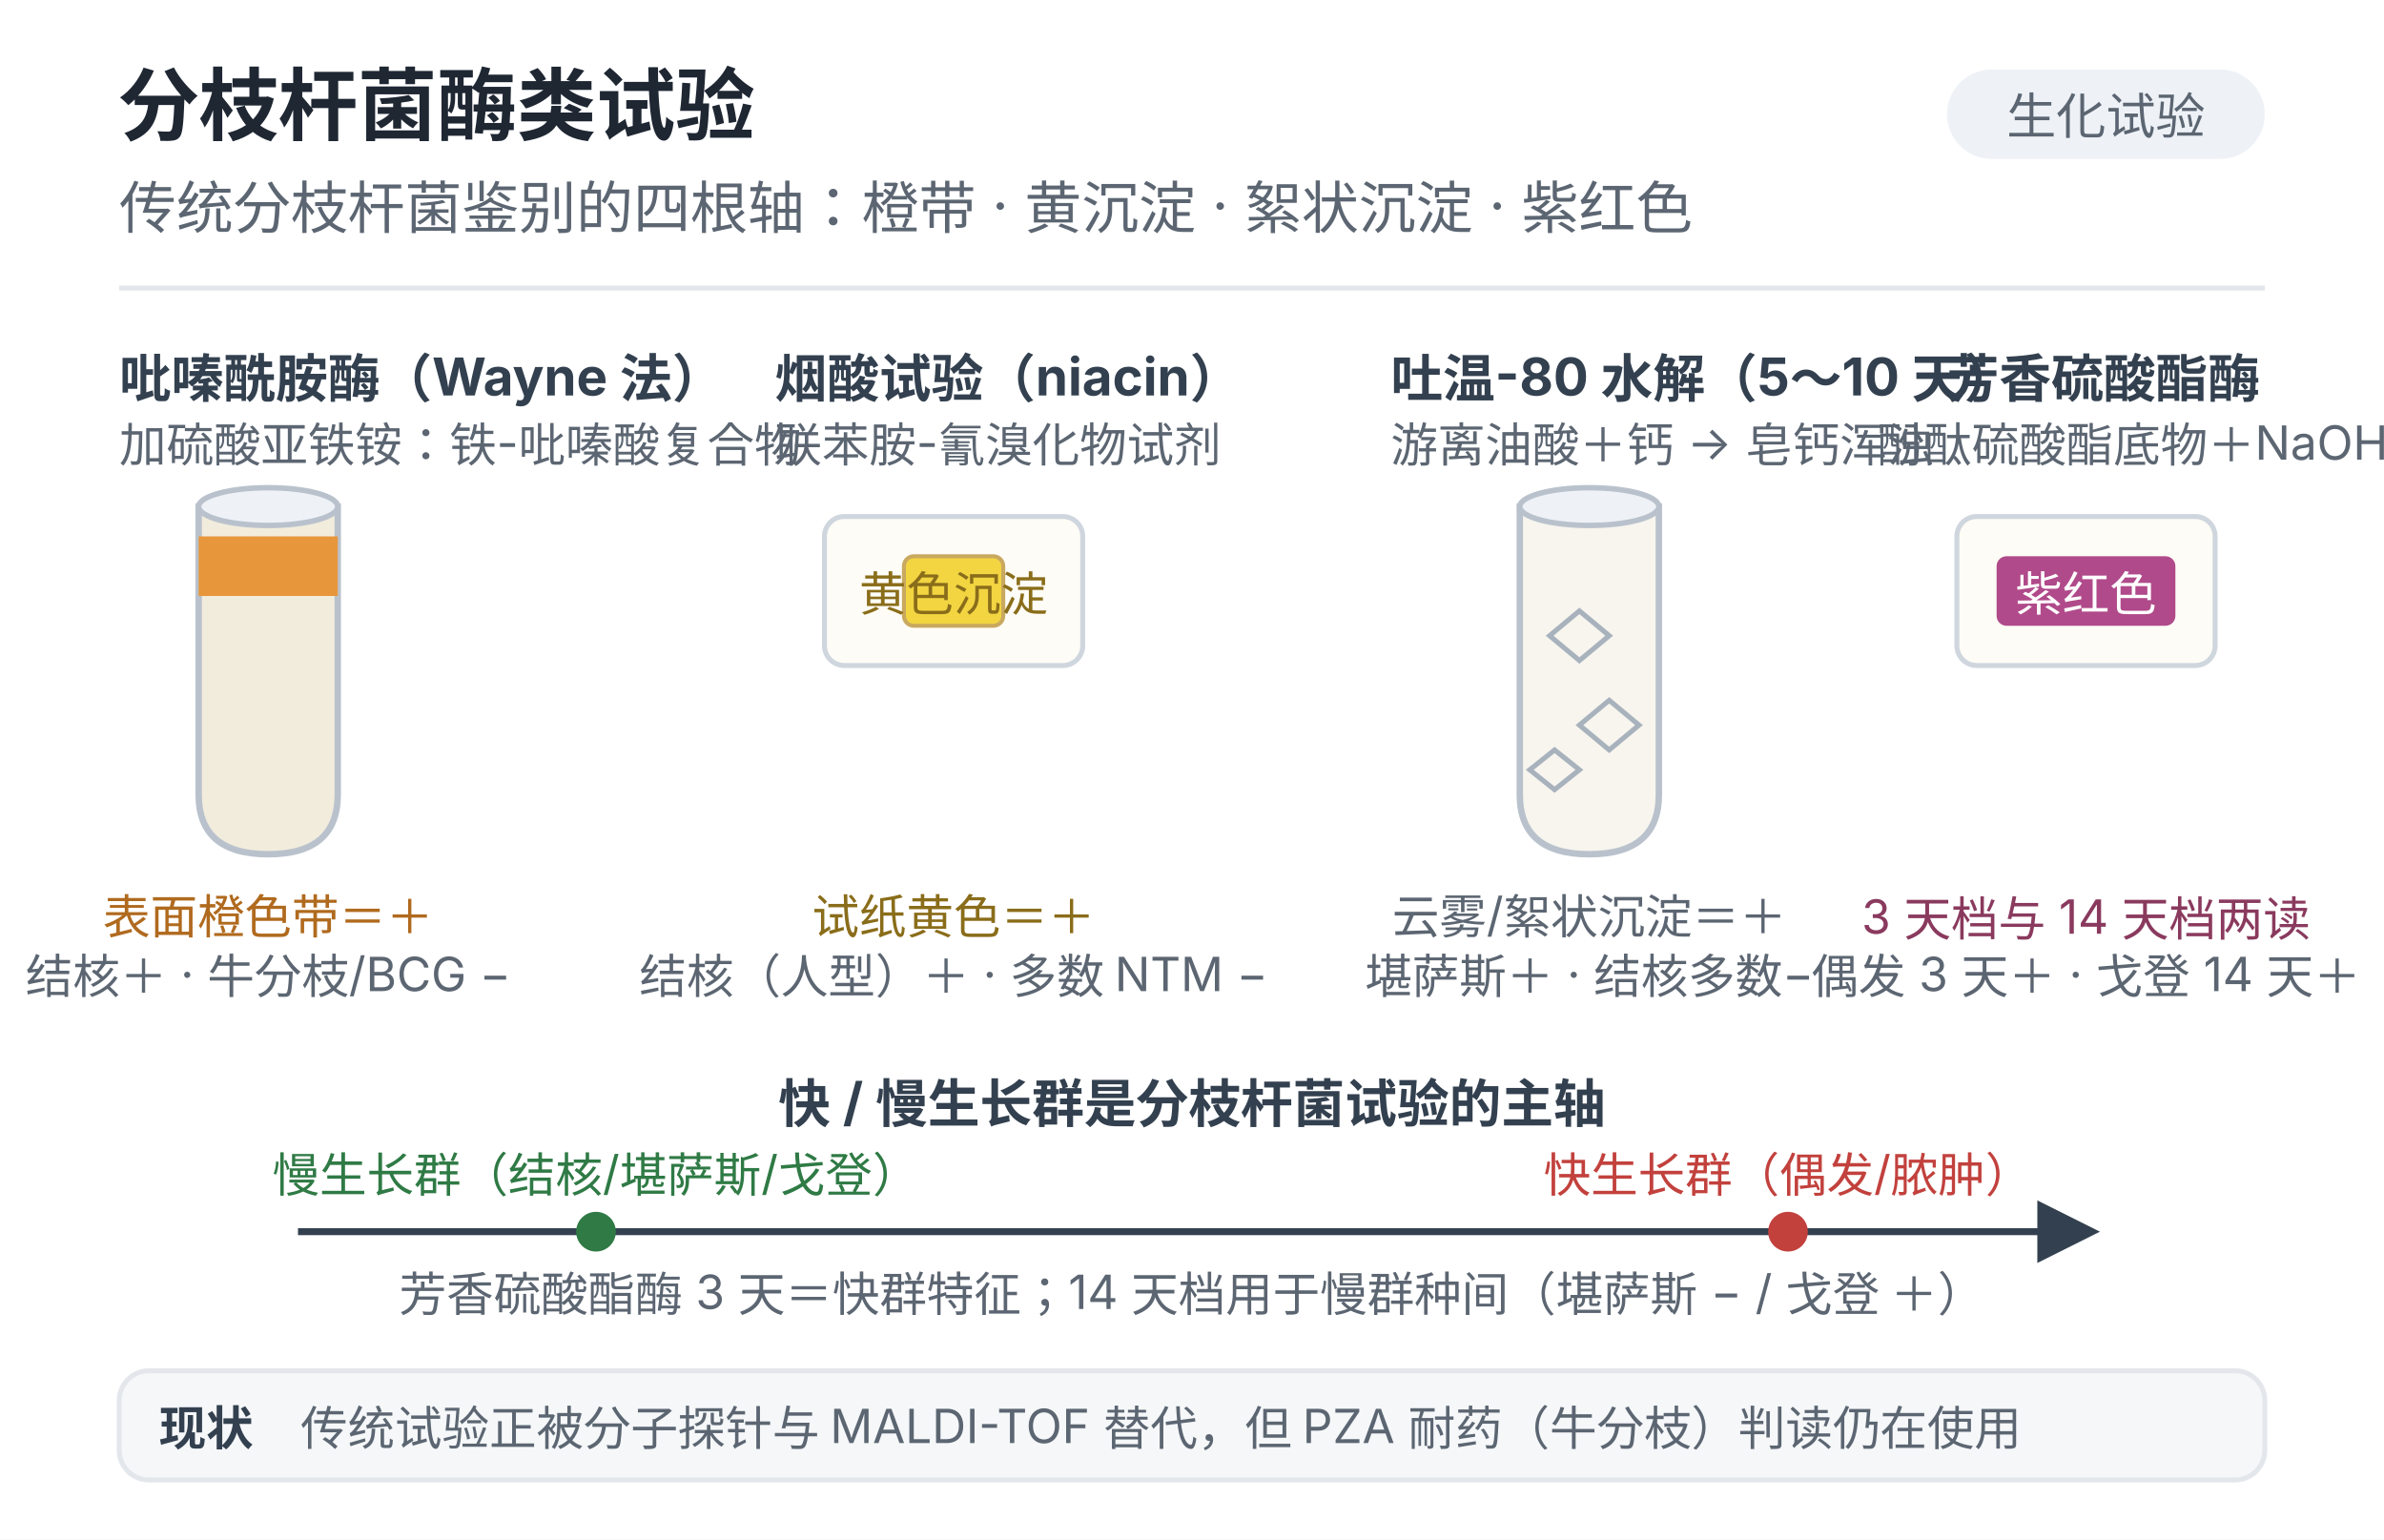
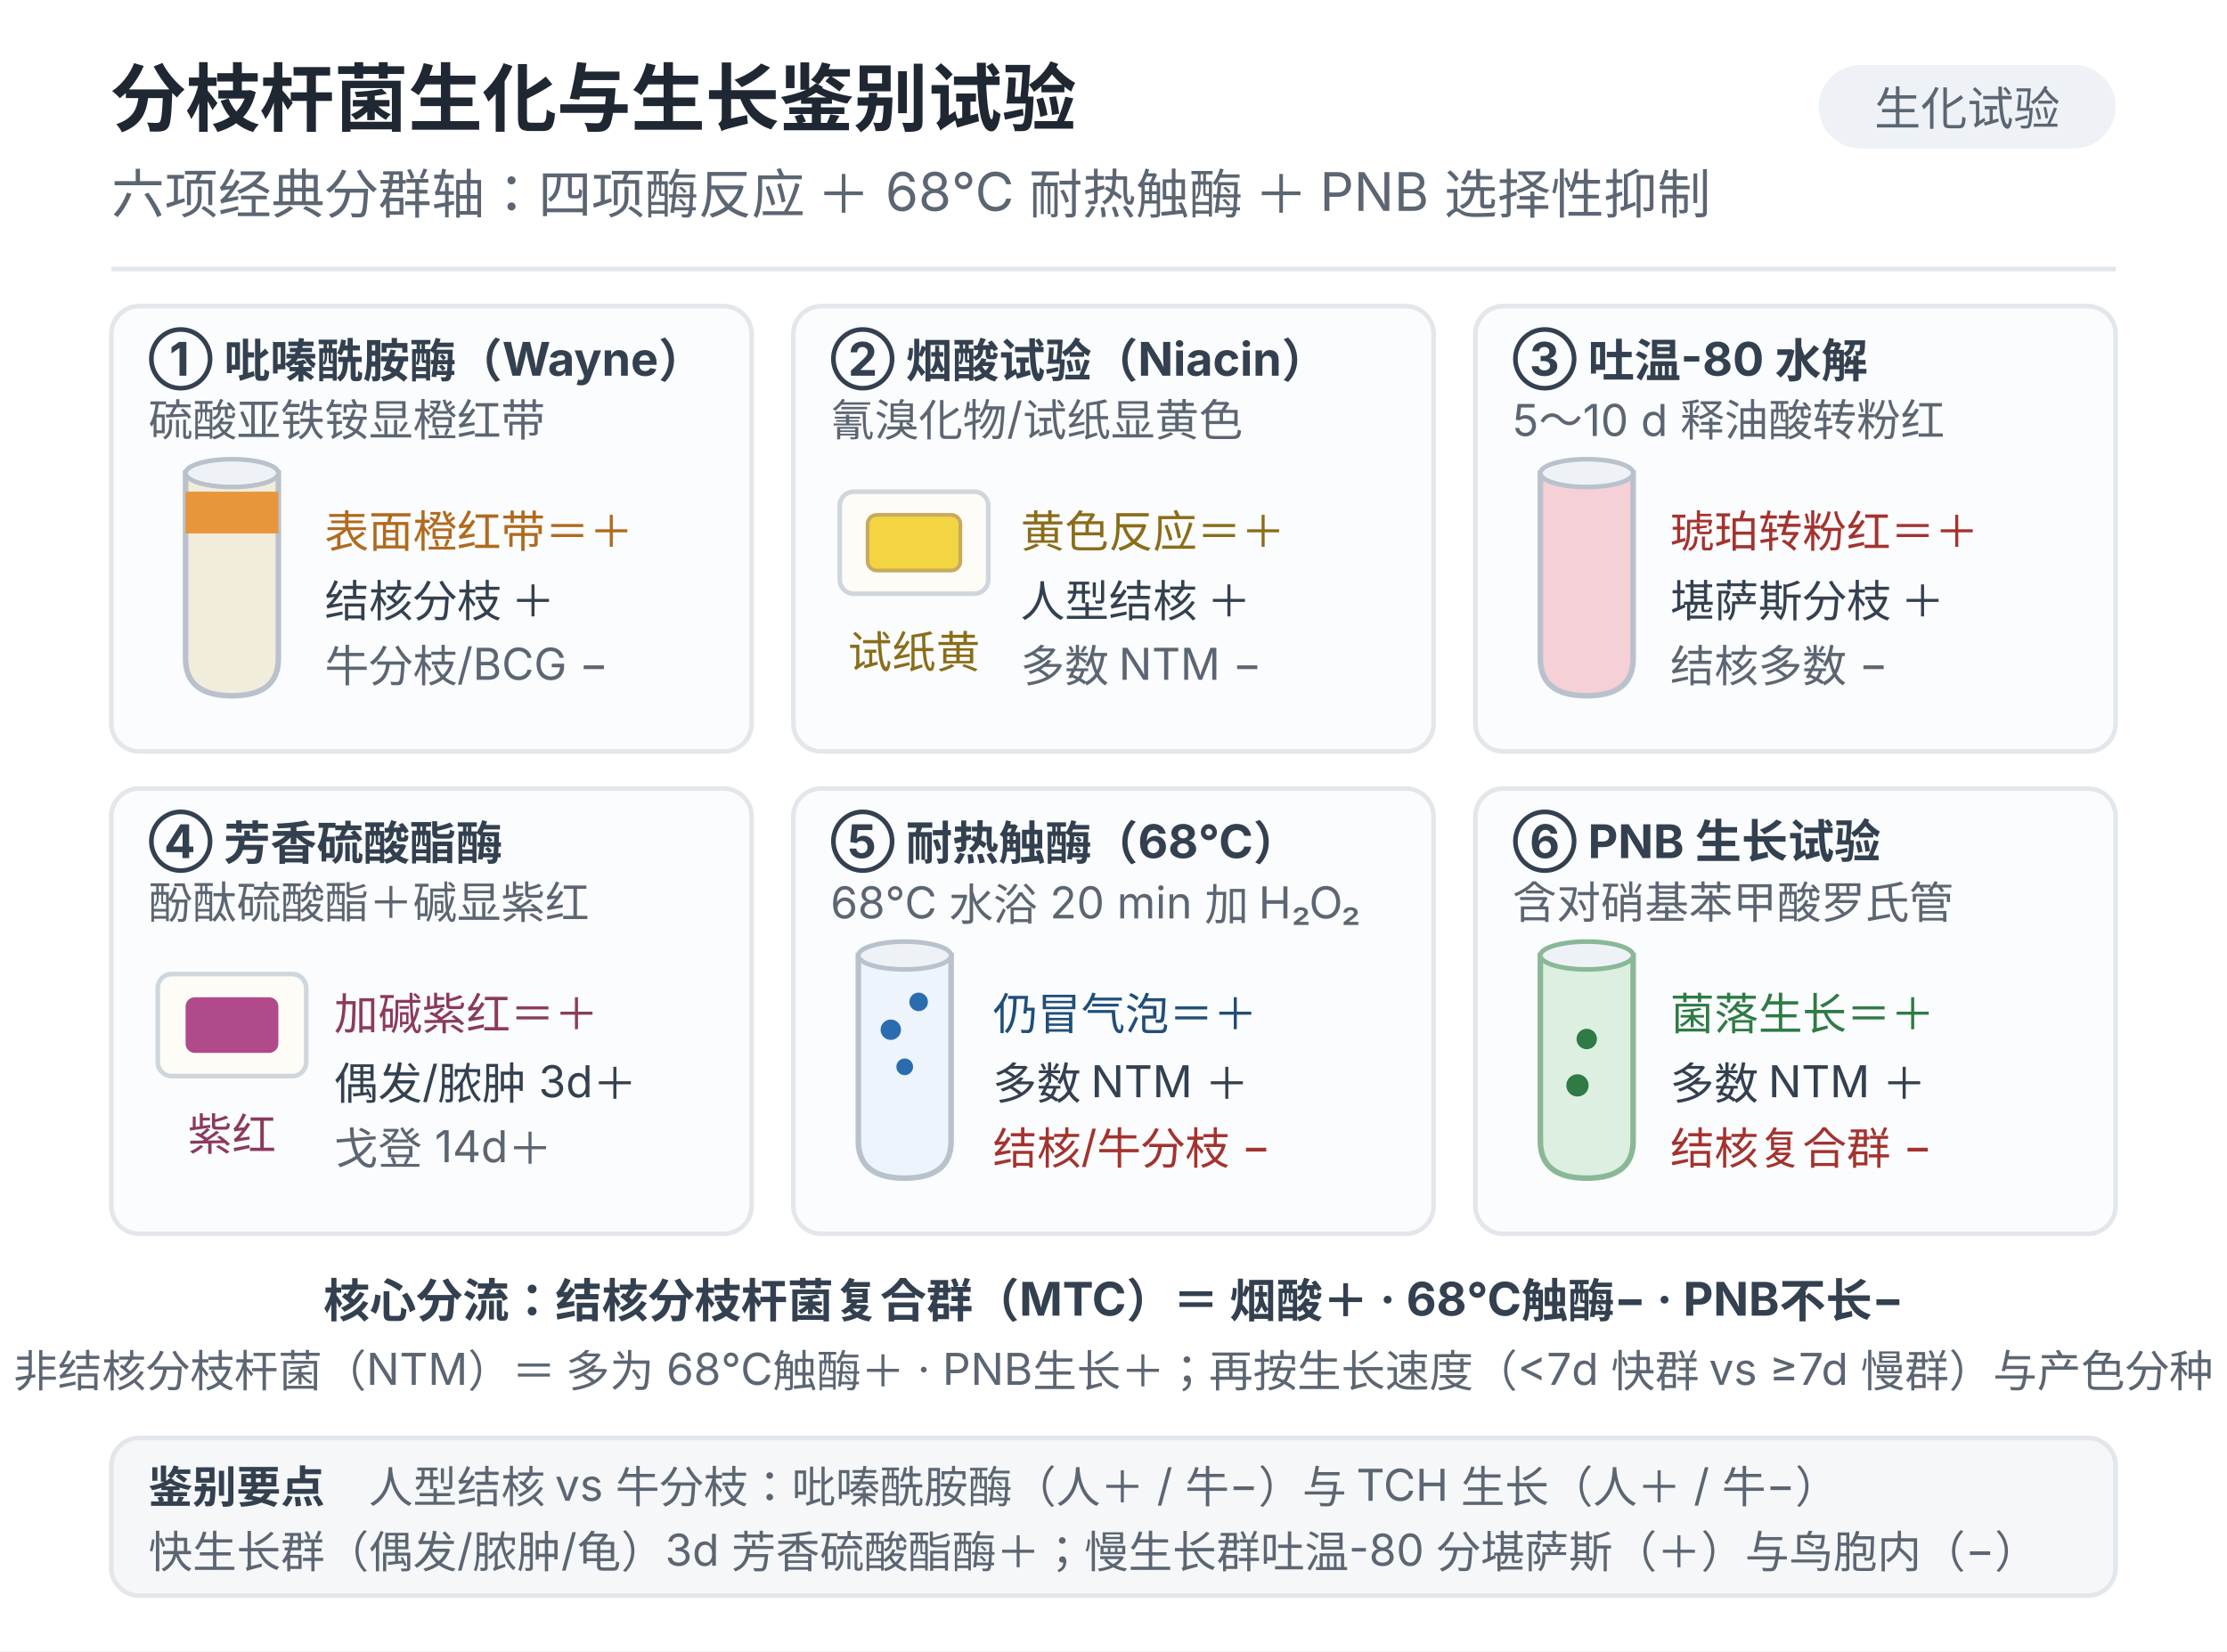
- <svg xmlns="http://www.w3.org/2000/svg" viewBox="0 0 480 310" role="img" font-family="-apple-system,'PingFang SC','Microsoft YaHei',sans-serif">
+ <svg xmlns="http://www.w3.org/2000/svg" viewBox="0 0 480 356" role="img" font-family="-apple-system,'PingFang SC','Microsoft YaHei',sans-serif">
  <defs>
    <marker id="ar" markerWidth="9" markerHeight="9" refX="7" refY="4.5" orient="auto">
      <path d="M0,0 L9,4.5 L0,9 z" fill="#33404f" />
    </marker>
  </defs>
-   <rect width="480" height="310" fill="#ffffff" />
-   <text x="24" y="27" font-size="16" font-weight="700" fill="#1f2733">分枝杆菌酶类试验</text>
+   <rect width="480" height="356" fill="#ffffff" />
+   <text x="24" y="27" font-size="16" font-weight="700" fill="#1f2733">分枝杆菌生化与生长鉴别试验</text>
  <rect x="392" y="14" width="64" height="18" rx="9" fill="#eef2f7" />
  <text x="424" y="27" text-anchor="middle" font-size="10" fill="#5c6672">生化试验</text>
-   <text x="24" y="46" font-size="11.5" fill="#5c6672">传统分枝杆菌鉴别的四根轴：橙带 · 黄沉淀 · 絮状沉淀 · 紫红色</text>
+   <text x="24" y="46" font-size="11.5" fill="#5c6672">六项经典分群轴：四项酶反应 ＋ 68℃ 耐热触酶 ＋ PNB 选择性抑制</text>
  <line x1="24" y1="58" x2="456" y2="58" stroke="#e3e7ec" />
-   <text x="24" y="80" font-size="10.5" font-weight="700" fill="#33404f">吡嗪酰胺酶（Wayne 法）</text>
-   <text x="24" y="93" font-size="9.5" fill="#5c6672">加硫酸亚铁铵：铁-吡嗪酸复合物</text>
-   <path d="M40,102 L40,160 Q40,172 54,172 Q68,172 68,160 L68,102 Z" fill="#f2ecdd" stroke="#b9c2cc" stroke-width="1.3" />
-   <rect x="40" y="108" width="28" height="12" fill="#e8963c" />
-   <ellipse cx="54" cy="102" rx="14" ry="3.8" fill="#eef2f7" stroke="#b9c2cc" stroke-width="1.1" />
-   <text x="54" y="188" text-anchor="middle" font-size="9.5" fill="#b06a1e">表面橙色带＝＋</text>
-   <text x="54" y="200" text-anchor="middle" font-size="9.5" fill="#5c6672">结核＋ · 牛分枝/BCG −</text>
-   <text x="156" y="80" font-size="10.5" font-weight="700" fill="#33404f">烟酸试验（niacin）</text>
-   <text x="156" y="93" font-size="9.5" fill="#5c6672">联苯胺-氰溴化物试剂</text>
-   <rect x="166" y="104" width="52" height="30" rx="4" fill="#fdfcf6" stroke="#cfd6de" />
-   <rect x="182" y="112" width="20" height="14" rx="2" fill="#f2d541" stroke="#c9a95f" stroke-width="0.8" />
-   <text x="192" y="123" text-anchor="middle" font-size="9.5" fill="#8a6d1a">黄色沉淀</text>
-   <text x="192" y="188" text-anchor="middle" font-size="9.5" fill="#8a6d1a">试纸黄色＝＋</text>
-   <text x="192" y="200" text-anchor="middle" font-size="9.5" fill="#5c6672">结核（人型）＋ · 多数 NTM −</text>
-   <text x="280" y="80" font-size="10.5" font-weight="700" fill="#33404f">吐温-80 水解（5～10 天）</text>
-   <text x="280" y="93" font-size="9.5" fill="#5c6672">游离油酸＋钙 → 皂钙浑浊</text>
-   <path d="M306,102 L306,160 Q306,172 320,172 Q334,172 334,160 L334,102 Z" fill="#f7f5ee" stroke="#b9c2cc" stroke-width="1.3" />
-   <path d="M312,128 l6,-5 l6,5 l-6,5 z" fill="none" stroke="#a8b2bd" stroke-width="1" />
-   <path d="M318,146 l6,-5 l6,5 l-6,5 z" fill="none" stroke="#a8b2bd" stroke-width="1" />
-   <path d="M308,155 l5,-4 l5,4 l-5,4 z" fill="none" stroke="#a8b2bd" stroke-width="1" />
-   <ellipse cx="320" cy="102" rx="14" ry="3.8" fill="#eef2f7" stroke="#b9c2cc" stroke-width="1.1" />
-   <text x="320" y="188" text-anchor="middle" font-size="9.5" fill="#5c6672">云雾/絮状沉淀＝＋</text>
-   <text x="320" y="200" text-anchor="middle" font-size="9.5" fill="#5c6672">堪萨斯＋ · 结核多数−</text>
-   <text x="392" y="80" font-size="10.5" font-weight="700" fill="#33404f">芳香硫酸酯酶</text>
-   <text x="378" y="93" font-size="9.5" fill="#5c6672">酚酞硫酸酯底物＋NaOH</text>
-   <rect x="394" y="104" width="52" height="30" rx="4" fill="#fdfcf6" stroke="#cfd6de" />
-   <rect x="402" y="112" width="36" height="14" rx="2" fill="#b04a8a" />
-   <text x="420" y="123" text-anchor="middle" font-size="9.5" fill="#ffffff">紫红色</text>
-   <text x="420" y="188" text-anchor="middle" font-size="9.5" fill="#8a3a5e">3 天档与 14 天档两读</text>
-   <text x="420" y="200" text-anchor="middle" font-size="9.5" fill="#5c6672">偶发 3 天＋ · 戈登 14 天＋</text>
-   <text x="240" y="226" text-anchor="middle" font-size="10.5" font-weight="700" fill="#33404f">快 / 慢生长群是分枝杆菌试验的主轴</text>
-   <line x1="60" y1="248" x2="420" y2="248" stroke="#33404f" stroke-width="1.4" marker-end="url(#ar)" />
-   <circle cx="120" cy="248" r="4" fill="#2f7a45" />
-   <text x="120" y="240" text-anchor="middle" font-size="9.5" fill="#2f7a45">慢生长群（结核/堪萨斯/戈登）</text>
-   <circle cx="360" cy="248" r="4" fill="#c2413d" />
-   <text x="360" y="240" text-anchor="middle" font-size="9.5" fill="#c2413d">快生长群（偶发/脓肿）</text>
-   <text x="240" y="264" text-anchor="middle" font-size="9.5" fill="#5c6672">芳香硫酸酯酶 3 天＝快群特征；14 天档用于慢群种间（堪萨斯 − / 戈登 ＋）</text>
-   <rect x="24" y="276" width="432" height="22" rx="6" fill="#f5f7f9" stroke="#e3e7ec" />
-   <text x="32" y="291" font-size="9.5" fill="#5c6672">
-     <tspan font-weight="700" fill="#33404f">现状</tspan>　传统试验正被分子探针与 MALDI-TOF 替代，但 PZA 耐药（牛分枝）判读仍在使用</text>
+   <rect x="24" y="66" width="138" height="96" rx="6" fill="#fbfcfd" stroke="#e3e7ec" />
+   <text x="32" y="81" font-size="10" font-weight="700" fill="#33404f">① 吡嗪酰胺酶（Wayne）</text>
+   <text x="32" y="94" font-size="9.5" fill="#5c6672">硫酸亚铁铵显橙红带</text>
+   <path d="M40,102 L40,142 Q40,150 50,150 Q60,150 60,142 L60,102 Z" fill="#f2ecdd" stroke="#b9c2cc" stroke-width="1.2" />
+   <rect x="40" y="106" width="20" height="9" fill="#e8963c" />
+   <ellipse cx="50" cy="102" rx="10" ry="3" fill="#eef2f7" stroke="#b9c2cc" stroke-width="1" />
+   <text x="70" y="118" font-size="9.5" fill="#b06a1e">表面橙红带＝＋</text>
+   <text x="70" y="133" font-size="9.5" fill="#33404f">结核分枝 ＋</text>
+   <text x="70" y="147" font-size="9.5" fill="#5c6672">牛分枝/BCG −</text>
+   <rect x="171" y="66" width="138" height="96" rx="6" fill="#fbfcfd" stroke="#e3e7ec" />
+   <text x="179" y="81" font-size="10" font-weight="700" fill="#33404f">② 烟酸试验（Niacin）</text>
+   <text x="179" y="94" font-size="9.5" fill="#5c6672">氰溴化物/试纸显黄色</text>
+   <rect x="181" y="106" width="32" height="22" rx="3" fill="#fdfcf6" stroke="#cfd6de" />
+   <rect x="187" y="111" width="20" height="12" rx="2" fill="#f2d541" stroke="#c9a95f" stroke-width="0.8" />
+   <text x="197" y="144" text-anchor="middle" font-size="9.5" fill="#8a6d1a">试纸黄</text>
+   <text x="220" y="118" font-size="9.5" fill="#8a6d1a">黄色反应＝＋</text>
+   <text x="220" y="133" font-size="9.5" fill="#33404f">人型结核 ＋</text>
+   <text x="220" y="147" font-size="9.5" fill="#5c6672">多数 NTM −</text>
+   <rect x="318" y="66" width="138" height="96" rx="6" fill="#fbfcfd" stroke="#e3e7ec" />
+   <text x="326" y="81" font-size="10" font-weight="700" fill="#33404f">③ 吐温-80 水解</text>
+   <text x="326" y="94" font-size="9.5" fill="#5c6672">5～10 d 释油酸转粉红</text>
+   <path d="M332,102 L332,142 Q332,150 342,150 Q352,150 352,142 L352,102 Z" fill="#f5d0d6" stroke="#b9c2cc" stroke-width="1.2" />
+   <ellipse cx="342" cy="102" rx="10" ry="3" fill="#eef2f7" stroke="#b9c2cc" stroke-width="1" />
+   <text x="360" y="118" font-size="9.5" fill="#a3332f">琥珀转粉红＝＋</text>
+   <text x="360" y="133" font-size="9.5" fill="#33404f">堪萨斯分枝 ＋</text>
+   <text x="360" y="147" font-size="9.5" fill="#5c6672">结核多数 −</text>
+   <rect x="24" y="170" width="138" height="96" rx="6" fill="#fbfcfd" stroke="#e3e7ec" />
+   <text x="32" y="185" font-size="10" font-weight="700" fill="#33404f">④ 芳香硫酸酯酶</text>
+   <text x="32" y="198" font-size="9.5" fill="#5c6672">酚酞硫酸酯＋碱显紫红</text>
+   <rect x="34" y="210" width="32" height="22" rx="3" fill="#fdfcf6" stroke="#cfd6de" />
+   <rect x="40" y="215" width="20" height="12" rx="2" fill="#b04a8a" />
+   <text x="50" y="248" text-anchor="middle" font-size="9.5" fill="#8a3a5e">紫红</text>
+   <text x="72" y="222" font-size="9.5" fill="#8a3a5e">加碱紫红＝＋</text>
+   <text x="72" y="237" font-size="9.5" fill="#33404f">偶发/脓肿 3d＋</text>
+   <text x="72" y="251" font-size="9.5" fill="#5c6672">戈登 14d＋</text>
+   <rect x="171" y="170" width="138" height="96" rx="6" fill="#fbfcfd" stroke="#e3e7ec" />
+   <text x="179" y="185" font-size="10" font-weight="700" fill="#33404f">⑤ 耐热触酶（68℃）</text>
+   <text x="179" y="198" font-size="9.5" fill="#5c6672">68℃ 水浴 20 min 加 H₂O₂</text>
+   <path d="M185,206 L185,246 Q185,254 195,254 Q205,254 205,246 L205,206 Z" fill="#eef4fb" stroke="#b9c2cc" stroke-width="1.2" />
+   <circle cx="192" cy="222" r="2.2" fill="#2b6cb0" />
+   <circle cx="198" cy="216" r="2" fill="#2b6cb0" />
+   <circle cx="195" cy="230" r="1.8" fill="#2b6cb0" />
+   <ellipse cx="195" cy="206" rx="10" ry="3" fill="#eef2f7" stroke="#b9c2cc" stroke-width="1" />
+   <text x="214" y="222" font-size="9.5" fill="#1f4e79">仍冒气泡＝＋</text>
+   <text x="214" y="237" font-size="9.5" fill="#33404f">多数 NTM ＋</text>
+   <text x="214" y="251" font-size="9.5" fill="#a3332f">结核/牛分枝 −</text>
+   <rect x="318" y="170" width="138" height="96" rx="6" fill="#fbfcfd" stroke="#e3e7ec" />
+   <text x="326" y="185" font-size="10" font-weight="700" fill="#33404f">⑥ PNB 生长试验</text>
+   <text x="326" y="198" font-size="9.5" fill="#5c6672">含对硝基苯甲酸罗氏管</text>
+   <path d="M332,206 L332,246 Q332,254 342,254 Q352,254 352,246 L352,206 Z" fill="#dcefe0" stroke="#8ab896" stroke-width="1.2" />
+   <circle cx="342" cy="224" r="2.2" fill="#2f7a45" />
+   <circle cx="340" cy="234" r="2.4" fill="#2f7a45" />
+   <ellipse cx="342" cy="206" rx="10" ry="3" fill="#eef2f7" stroke="#8ab896" stroke-width="1" />
+   <text x="360" y="222" font-size="9.5" fill="#2f7a45">菌落生长＝＋</text>
+   <text x="360" y="237" font-size="9.5" fill="#33404f">多数 NTM ＋</text>
+   <text x="360" y="251" font-size="9.5" fill="#a3332f">结核复合群 −</text>
+   <text x="240" y="284" text-anchor="middle" font-size="10" font-weight="700" fill="#33404f">核心分流：结核分枝杆菌复合群（MTC）＝ 烟酸＋ · 68℃触酶− · PNB不长−</text>
+   <text x="240" y="299" text-anchor="middle" font-size="9.5" fill="#5c6672">非结核分枝杆菌（NTM）＝ 多为 68℃触酶＋ · PNB生长＋；再按生长速度（&lt;7d 快群 vs ≥7d 慢群）与产色分种</text>
+   <rect x="24" y="310" width="432" height="34" rx="6" fill="#f5f7f9" stroke="#e3e7ec" />
+   <text x="32" y="324" font-size="9.5" fill="#5c6672">
+     <tspan font-weight="700" fill="#33404f">鉴别要点</tspan>　人型结核 vs 牛分枝：吡嗪酰胺酶（人＋ / 牛−）与 TCH 生长（人＋ / 牛−）</text>
+   <text x="32" y="338" font-size="9.5" fill="#5c6672">快生长群（偶发/脓肿/龟）3d 芳香硫酸酯酶＋；慢生长群吐温-80 分堪萨斯（＋）与鸟胞内（−）</text>
</svg>
